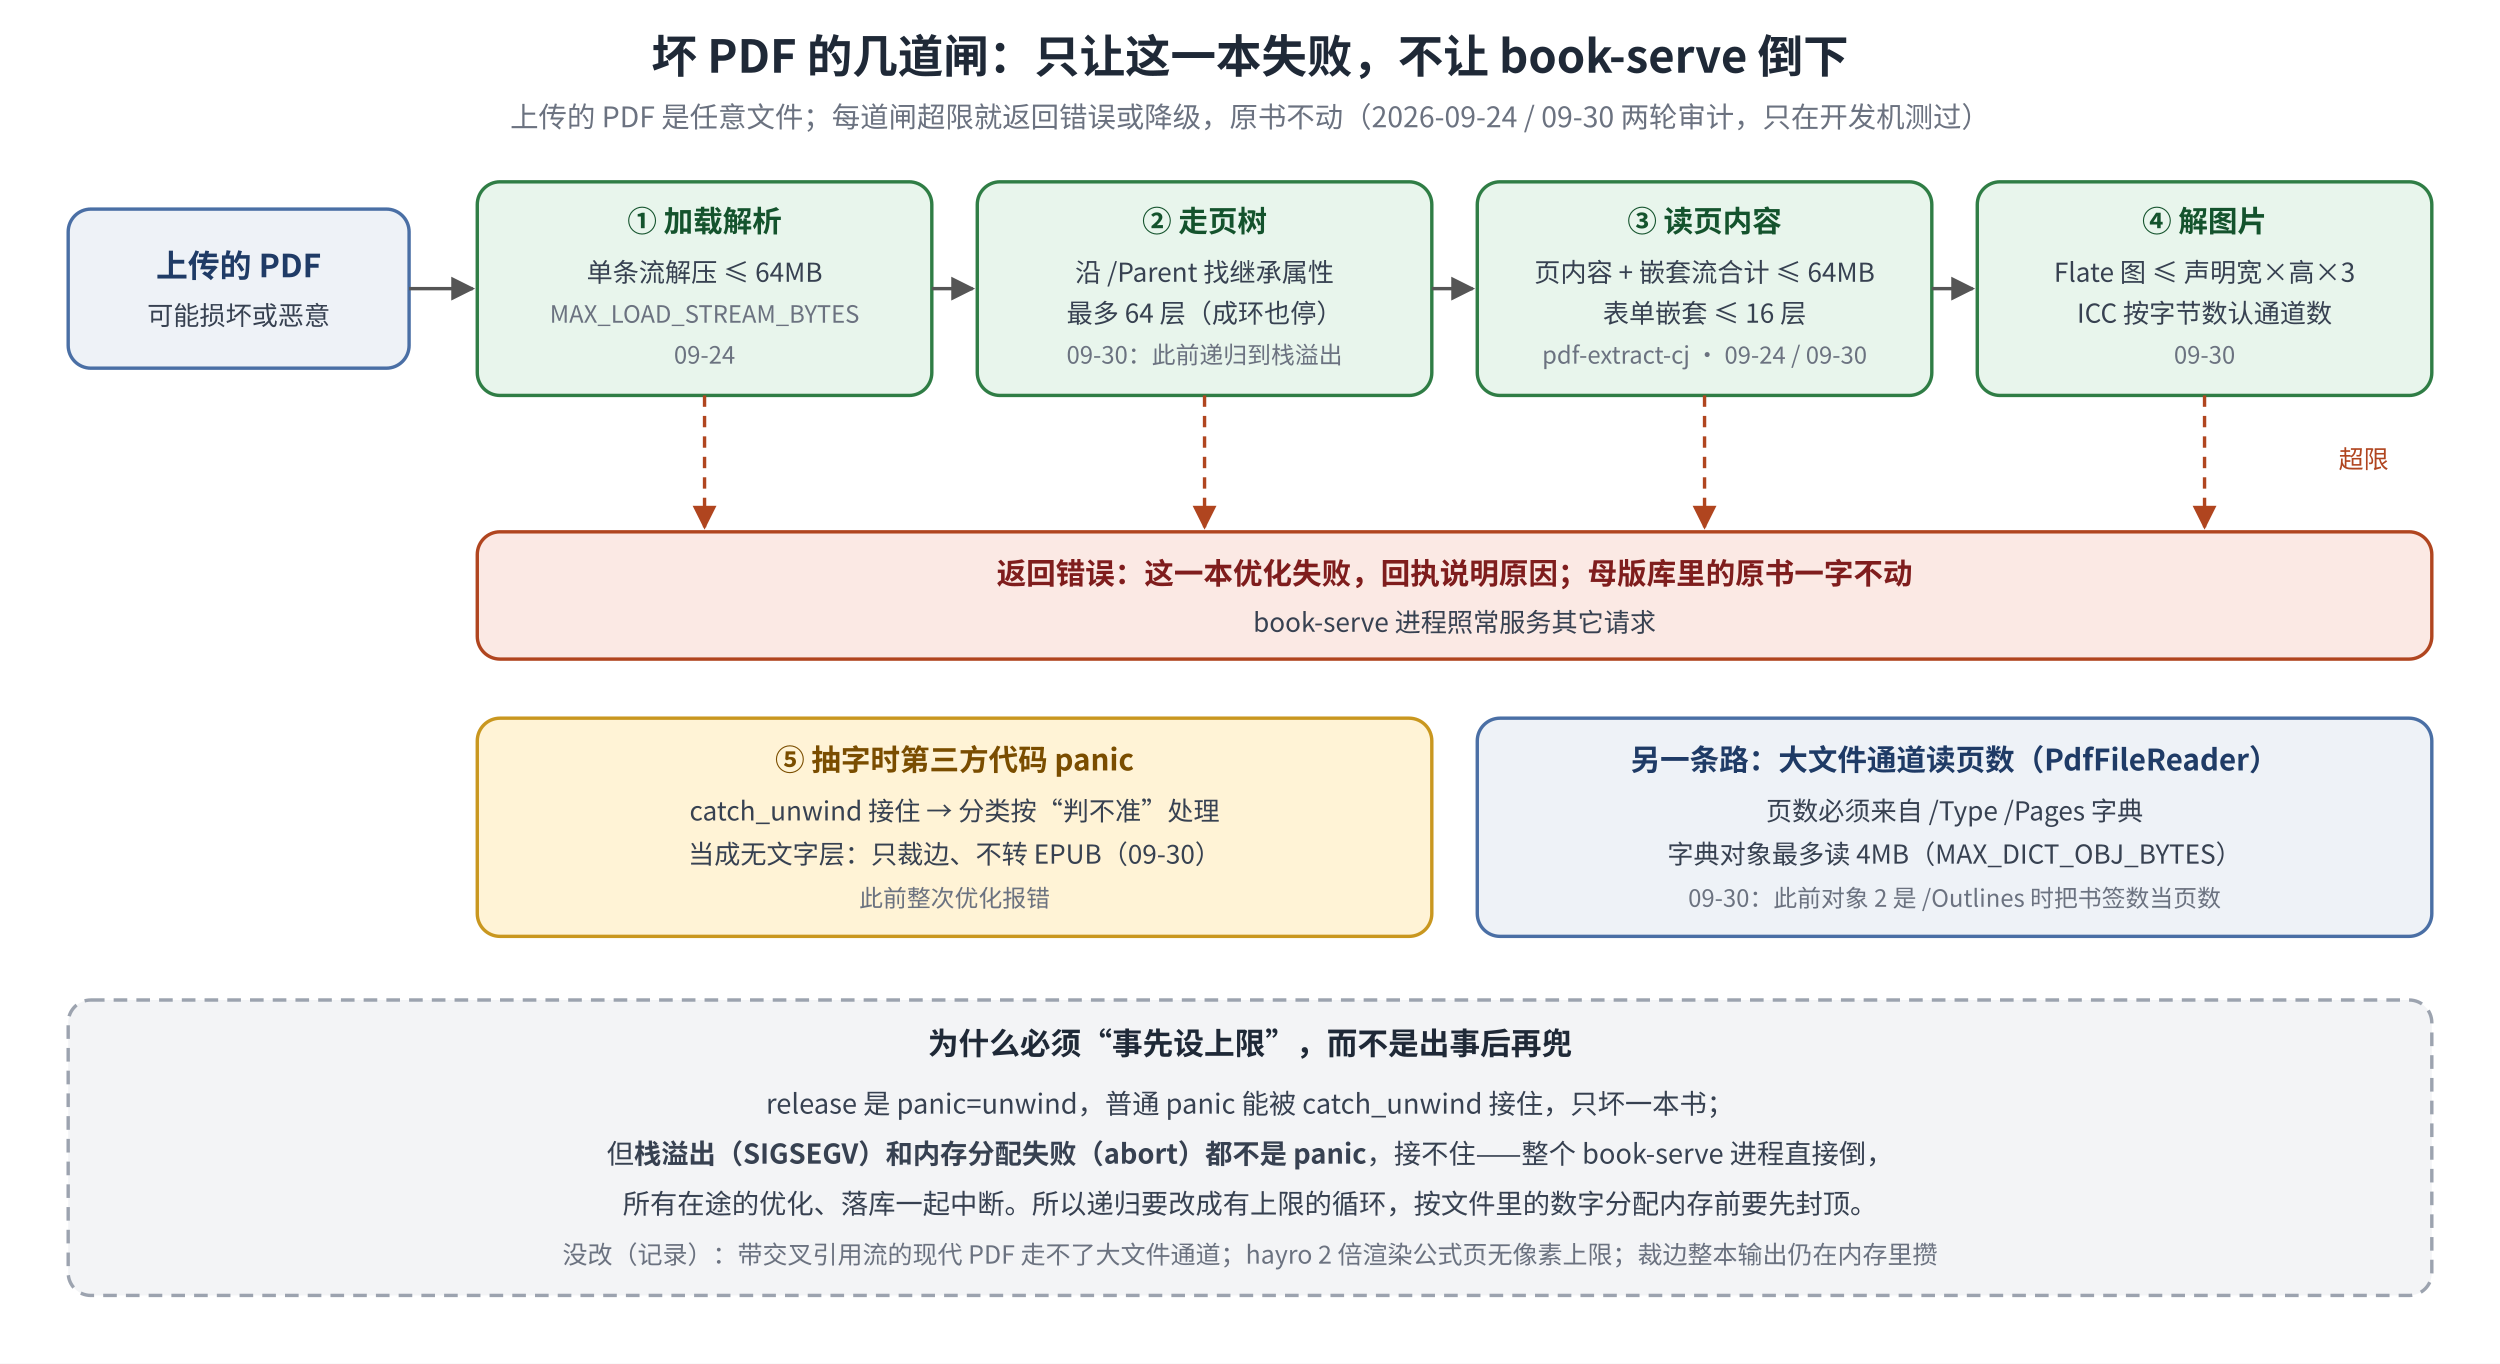
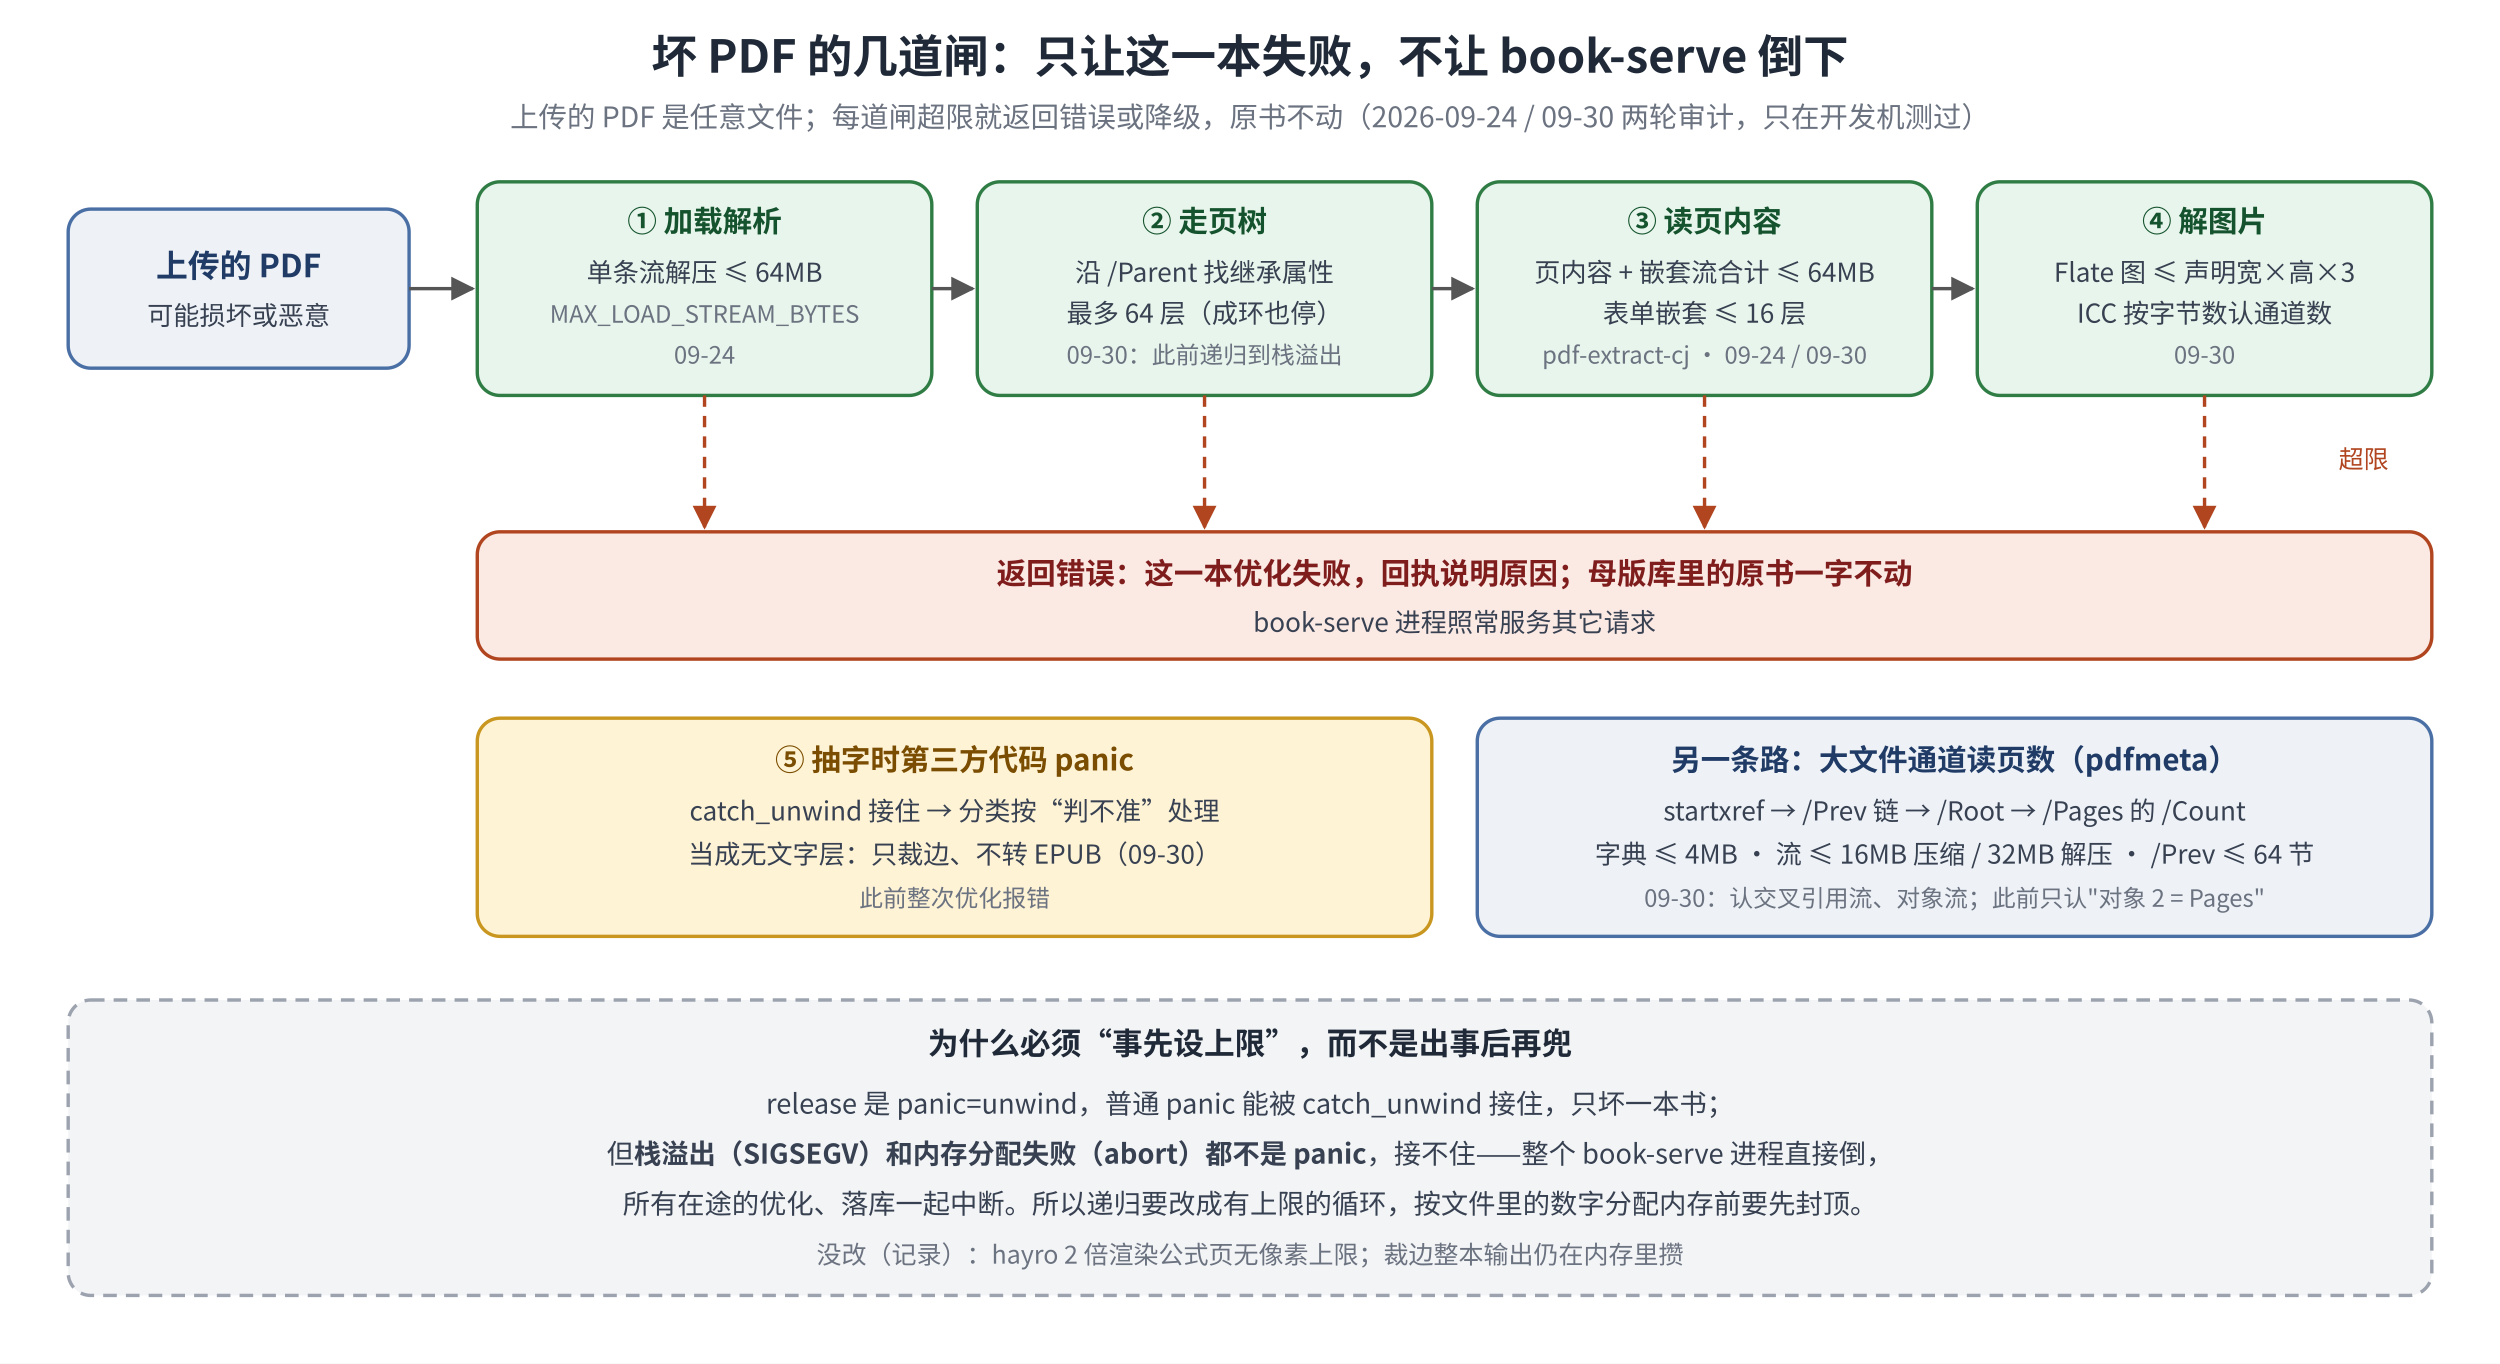
<svg xmlns="http://www.w3.org/2000/svg" width="1100" height="600" viewBox="0 0 1100 600" font-family="Noto Sans CJK SC, sans-serif">
  <defs>
    <marker id="pg-a" viewBox="0 0 10 10" refX="9" refY="5" markerWidth="7" markerHeight="7" orient="auto-start-reverse">
      <path d="M0,0 L10,5 L0,10 z" fill="#555" />
    </marker>
    <marker id="pg-r" viewBox="0 0 10 10" refX="9" refY="5" markerWidth="7" markerHeight="7" orient="auto-start-reverse">
      <path d="M0,0 L10,5 L0,10 z" fill="#b0451f" />
    </marker>
  </defs>
  <rect width="1100" height="600" fill="#ffffff" />
  <text x="550" y="32" font-size="20" fill="#1f2937" text-anchor="middle" font-weight="bold">坏 PDF 的几道闸：只让这一本失败，不让 book-serve 倒下</text>
  <text x="550" y="56" font-size="12.5" fill="#6b7280" text-anchor="middle">上传的 PDF 是任意文件；每道闸超限就返回错误或降级，原书不动（2026-09-24 / 09-30 两轮审计，只在开发机测过）</text>
  <rect x="30" y="92" width="150" height="70" rx="10" fill="#eef2f7" stroke="#4a6fa5" stroke-width="1.5" />
  <text x="105" y="122" font-size="14" fill="#1f3b66" text-anchor="middle" font-weight="bold">上传的 PDF</text>
  <text x="105" y="143" font-size="11.5" fill="#374151" text-anchor="middle">可能损坏或恶意</text>
  <line x1="180" y1="127" x2="208" y2="127" stroke="#555" stroke-width="1.5" marker-end="url(#pg-a)" />
  <rect x="210" y="80" width="200" height="94" rx="10" fill="#e8f5ec" stroke="#2f7d45" stroke-width="1.5" />
  <text x="310" y="102" font-size="13" fill="#14532d" text-anchor="middle" font-weight="bold">① 加载解析</text>
  <text x="310" y="124" font-size="11.5" fill="#374151" text-anchor="middle">单条流解压 ≤ 64MB</text>
  <text x="310" y="142" font-size="10.5" fill="#6b7280" text-anchor="middle">MAX_LOAD_STREAM_BYTES</text>
  <text x="310" y="160" font-size="10.5" fill="#6b7280" text-anchor="middle">09-24</text>
  <line x1="410" y1="127" x2="428" y2="127" stroke="#555" stroke-width="1.5" marker-end="url(#pg-a)" />
  <rect x="430" y="80" width="200" height="94" rx="10" fill="#e8f5ec" stroke="#2f7d45" stroke-width="1.5" />
  <text x="530" y="102" font-size="13" fill="#14532d" text-anchor="middle" font-weight="bold">② 走页树</text>
  <text x="530" y="124" font-size="11.5" fill="#374151" text-anchor="middle">沿 /Parent 找继承属性</text>
  <text x="530" y="142" font-size="11.5" fill="#374151" text-anchor="middle">最多 64 层（成环也停）</text>
  <text x="530" y="160" font-size="10.5" fill="#6b7280" text-anchor="middle">09-30：此前递归到栈溢出</text>
  <line x1="630" y1="127" x2="648" y2="127" stroke="#555" stroke-width="1.5" marker-end="url(#pg-a)" />
  <rect x="650" y="80" width="200" height="94" rx="10" fill="#e8f5ec" stroke="#2f7d45" stroke-width="1.5" />
  <text x="750" y="102" font-size="13" fill="#14532d" text-anchor="middle" font-weight="bold">③ 读页内容</text>
  <text x="750" y="124" font-size="11.5" fill="#374151" text-anchor="middle">页内容 + 嵌套流合计 ≤ 64MB</text>
  <text x="750" y="142" font-size="11.5" fill="#374151" text-anchor="middle">表单嵌套 ≤ 16 层</text>
  <text x="750" y="160" font-size="10.5" fill="#6b7280" text-anchor="middle">pdf-extract-cj · 09-24 / 09-30</text>
  <line x1="850" y1="127" x2="868" y2="127" stroke="#555" stroke-width="1.5" marker-end="url(#pg-a)" />
  <rect x="870" y="80" width="200" height="94" rx="10" fill="#e8f5ec" stroke="#2f7d45" stroke-width="1.5" />
  <text x="970" y="102" font-size="13" fill="#14532d" text-anchor="middle" font-weight="bold">④ 解图片</text>
  <text x="970" y="124" font-size="11.5" fill="#374151" text-anchor="middle">Flate 图 ≤ 声明宽×高×3</text>
  <text x="970" y="142" font-size="11.5" fill="#374151" text-anchor="middle">ICC 按字节数认通道数</text>
  <text x="970" y="160" font-size="10.5" fill="#6b7280" text-anchor="middle">09-30</text>
  <line x1="310" y1="174" x2="310" y2="232" stroke="#b0451f" stroke-width="1.5" stroke-dasharray="5 4" marker-end="url(#pg-r)" />
  <line x1="530" y1="174" x2="530" y2="232" stroke="#b0451f" stroke-width="1.5" stroke-dasharray="5 4" marker-end="url(#pg-r)" />
  <line x1="750" y1="174" x2="750" y2="232" stroke="#b0451f" stroke-width="1.5" stroke-dasharray="5 4" marker-end="url(#pg-r)" />
  <line x1="970" y1="174" x2="970" y2="232" stroke="#b0451f" stroke-width="1.5" stroke-dasharray="5 4" marker-end="url(#pg-r)" />
  <text x="1040" y="206" font-size="11" fill="#b0451f" text-anchor="middle">超限</text>
  <rect x="210" y="234" width="860" height="56" rx="10" fill="#fbe9e4" stroke="#b0451f" stroke-width="1.5" />
  <text x="640" y="257" font-size="13" fill="#7f1d1d" text-anchor="middle" font-weight="bold">返回错误：这一本优化失败，回执说明原因；母版库里的原书一字不动</text>
  <text x="640" y="278" font-size="11.5" fill="#374151" text-anchor="middle">book-serve 进程照常服务其它请求</text>
  <rect x="210" y="316" width="420" height="96" rx="10" fill="#fff3d6" stroke="#c9971f" stroke-width="1.5" />
  <text x="420" y="339" font-size="13" fill="#7a4d00" text-anchor="middle" font-weight="bold">⑤ 抽字时第三方代码 panic</text>
  <text x="420" y="361" font-size="11.5" fill="#374151" text-anchor="middle">catch_unwind 接住 → 分类按“判不准”处理</text>
  <text x="420" y="380" font-size="11.5" fill="#374151" text-anchor="middle">当成无文字层：只裁边、不转 EPUB（09-30）</text>
  <text x="420" y="399" font-size="10.5" fill="#6b7280" text-anchor="middle">此前整次优化报错</text>
  <rect x="650" y="316" width="420" height="96" rx="10" fill="#eef2f7" stroke="#4a6fa5" stroke-width="1.5" />
-   <text x="860" y="339" font-size="13" fill="#1f3b66" text-anchor="middle" font-weight="bold">另一条路：大文件通道读页数（PdfFileReader）</text>
-   <text x="860" y="361" font-size="11.5" fill="#374151" text-anchor="middle">页数必须来自 /Type /Pages 字典</text>
-   <text x="860" y="380" font-size="11.5" fill="#374151" text-anchor="middle">字典对象最多读 4MB（MAX_DICT_OBJ_BYTES）</text>
-   <text x="860" y="399" font-size="10.5" fill="#6b7280" text-anchor="middle">09-30：此前对象 2 是 /Outlines 时把书签数当页数</text>
+   <text x="860" y="339" font-size="13" fill="#1f3b66" text-anchor="middle" font-weight="bold">另一条路：大文件通道读页数（pdfmeta）</text>
+   <text x="860" y="361" font-size="11.5" fill="#374151" text-anchor="middle">startxref → /Prev 链 → /Root → /Pages 的 /Count</text>
+   <text x="860" y="380" font-size="11.5" fill="#374151" text-anchor="middle">字典 ≤ 4MB · 流 ≤ 16MB 压缩 / 32MB 解压 · /Prev ≤ 64 节</text>
+   <text x="860" y="399" font-size="10.5" fill="#6b7280" text-anchor="middle">09-30：认交叉引用流、对象流；此前只认"对象 2 = Pages"</text>
  <rect x="30" y="440" width="1040" height="130" rx="10" fill="#f3f4f6" stroke="#9ca3af" stroke-width="1.5" stroke-dasharray="6 4" />
  <text x="550" y="464" font-size="13.5" fill="#1f2937" text-anchor="middle" font-weight="bold">为什么必须“事先设上限”，而不是出事后再兜</text>
  <text x="550" y="490" font-size="12" fill="#374151" text-anchor="middle">release 是 panic=unwind，普通 panic 能被 catch_unwind 接住，只坏一本书；</text>
  <text x="550" y="512" font-size="12" fill="#374151" text-anchor="middle">但<tspan font-weight="bold">栈溢出（SIGSEGV）和内存分配失败（abort）都不是 panic</tspan>，接不住——整个 book-serve 进程直接倒，</text>
  <text x="550" y="534" font-size="12" fill="#374151" text-anchor="middle">所有在途的优化、落库一起中断。所以递归要改成有上限的循环，按文件里的数字分配内存前要先封顶。</text>
-   <text x="550" y="556" font-size="11" fill="#6b7280" text-anchor="middle">没改（记录）：带交叉引用流的现代 PDF 走不了大文件通道；hayro 2 倍渲染公式页无像素上限；裁边整本输出仍在内存里攒</text>
+   <text x="550" y="556" font-size="11" fill="#6b7280" text-anchor="middle">没改（记录）：hayro 2 倍渲染公式页无像素上限；裁边整本输出仍在内存里攒</text>
</svg>
